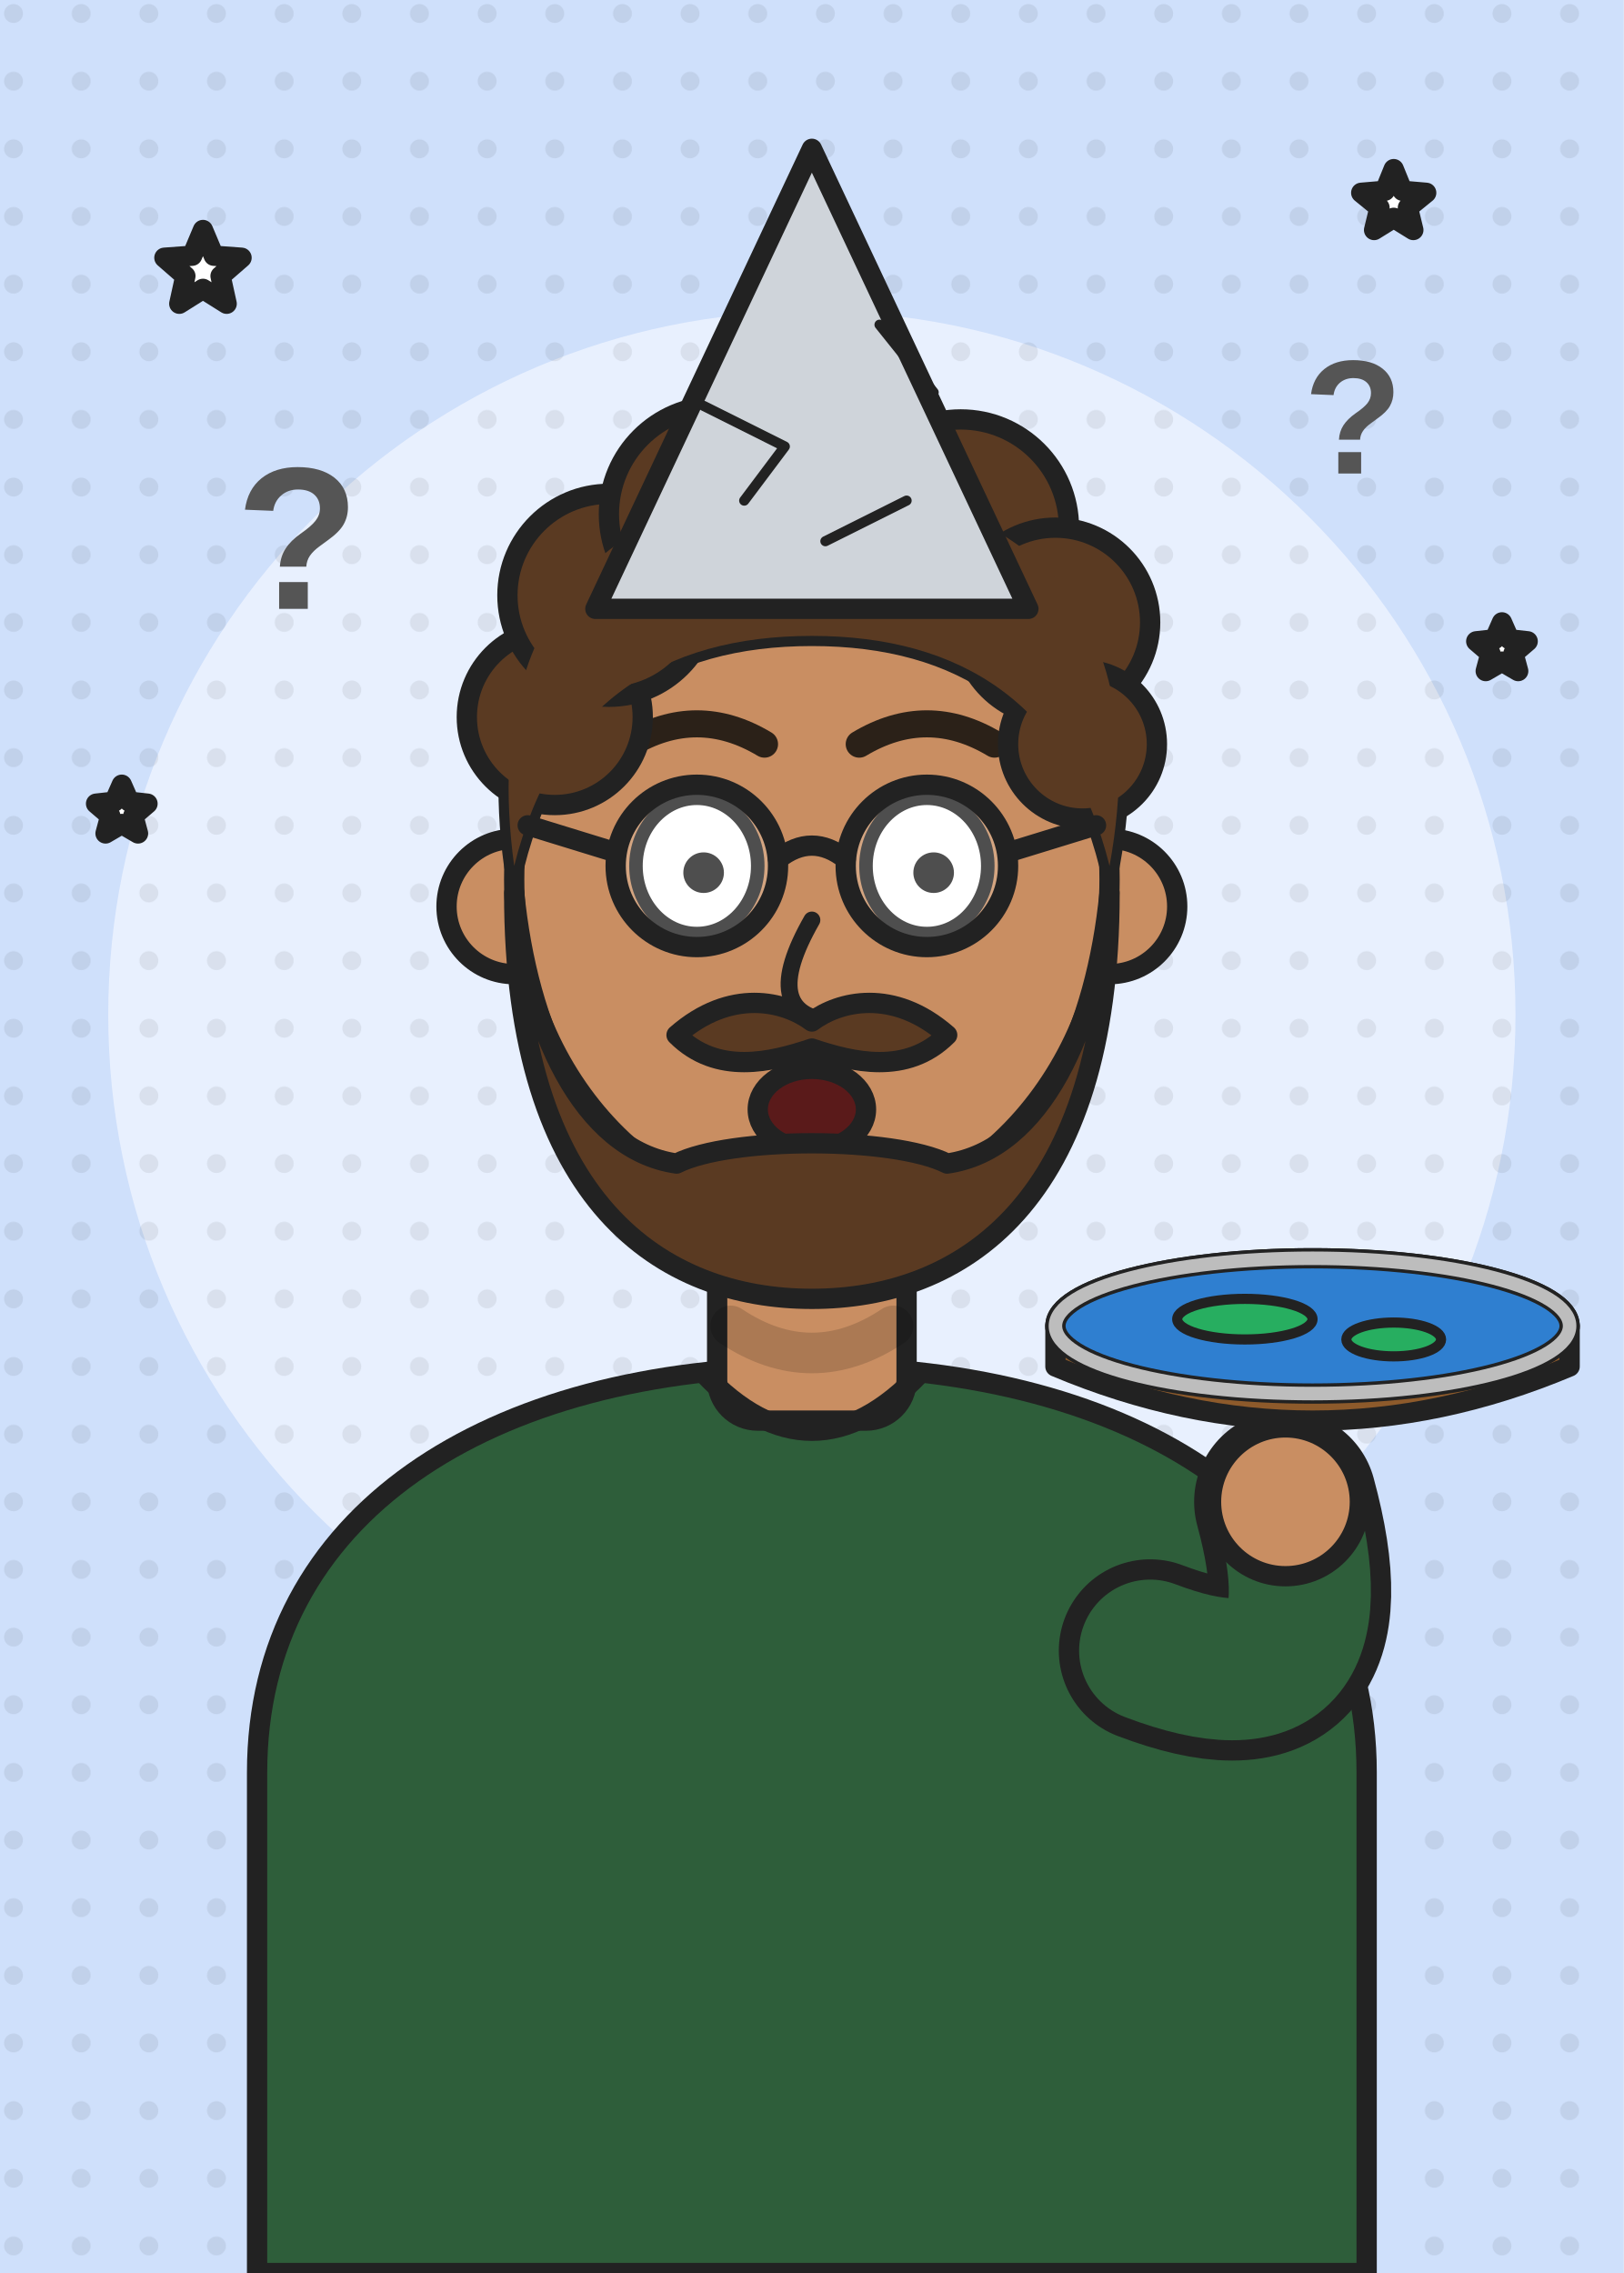
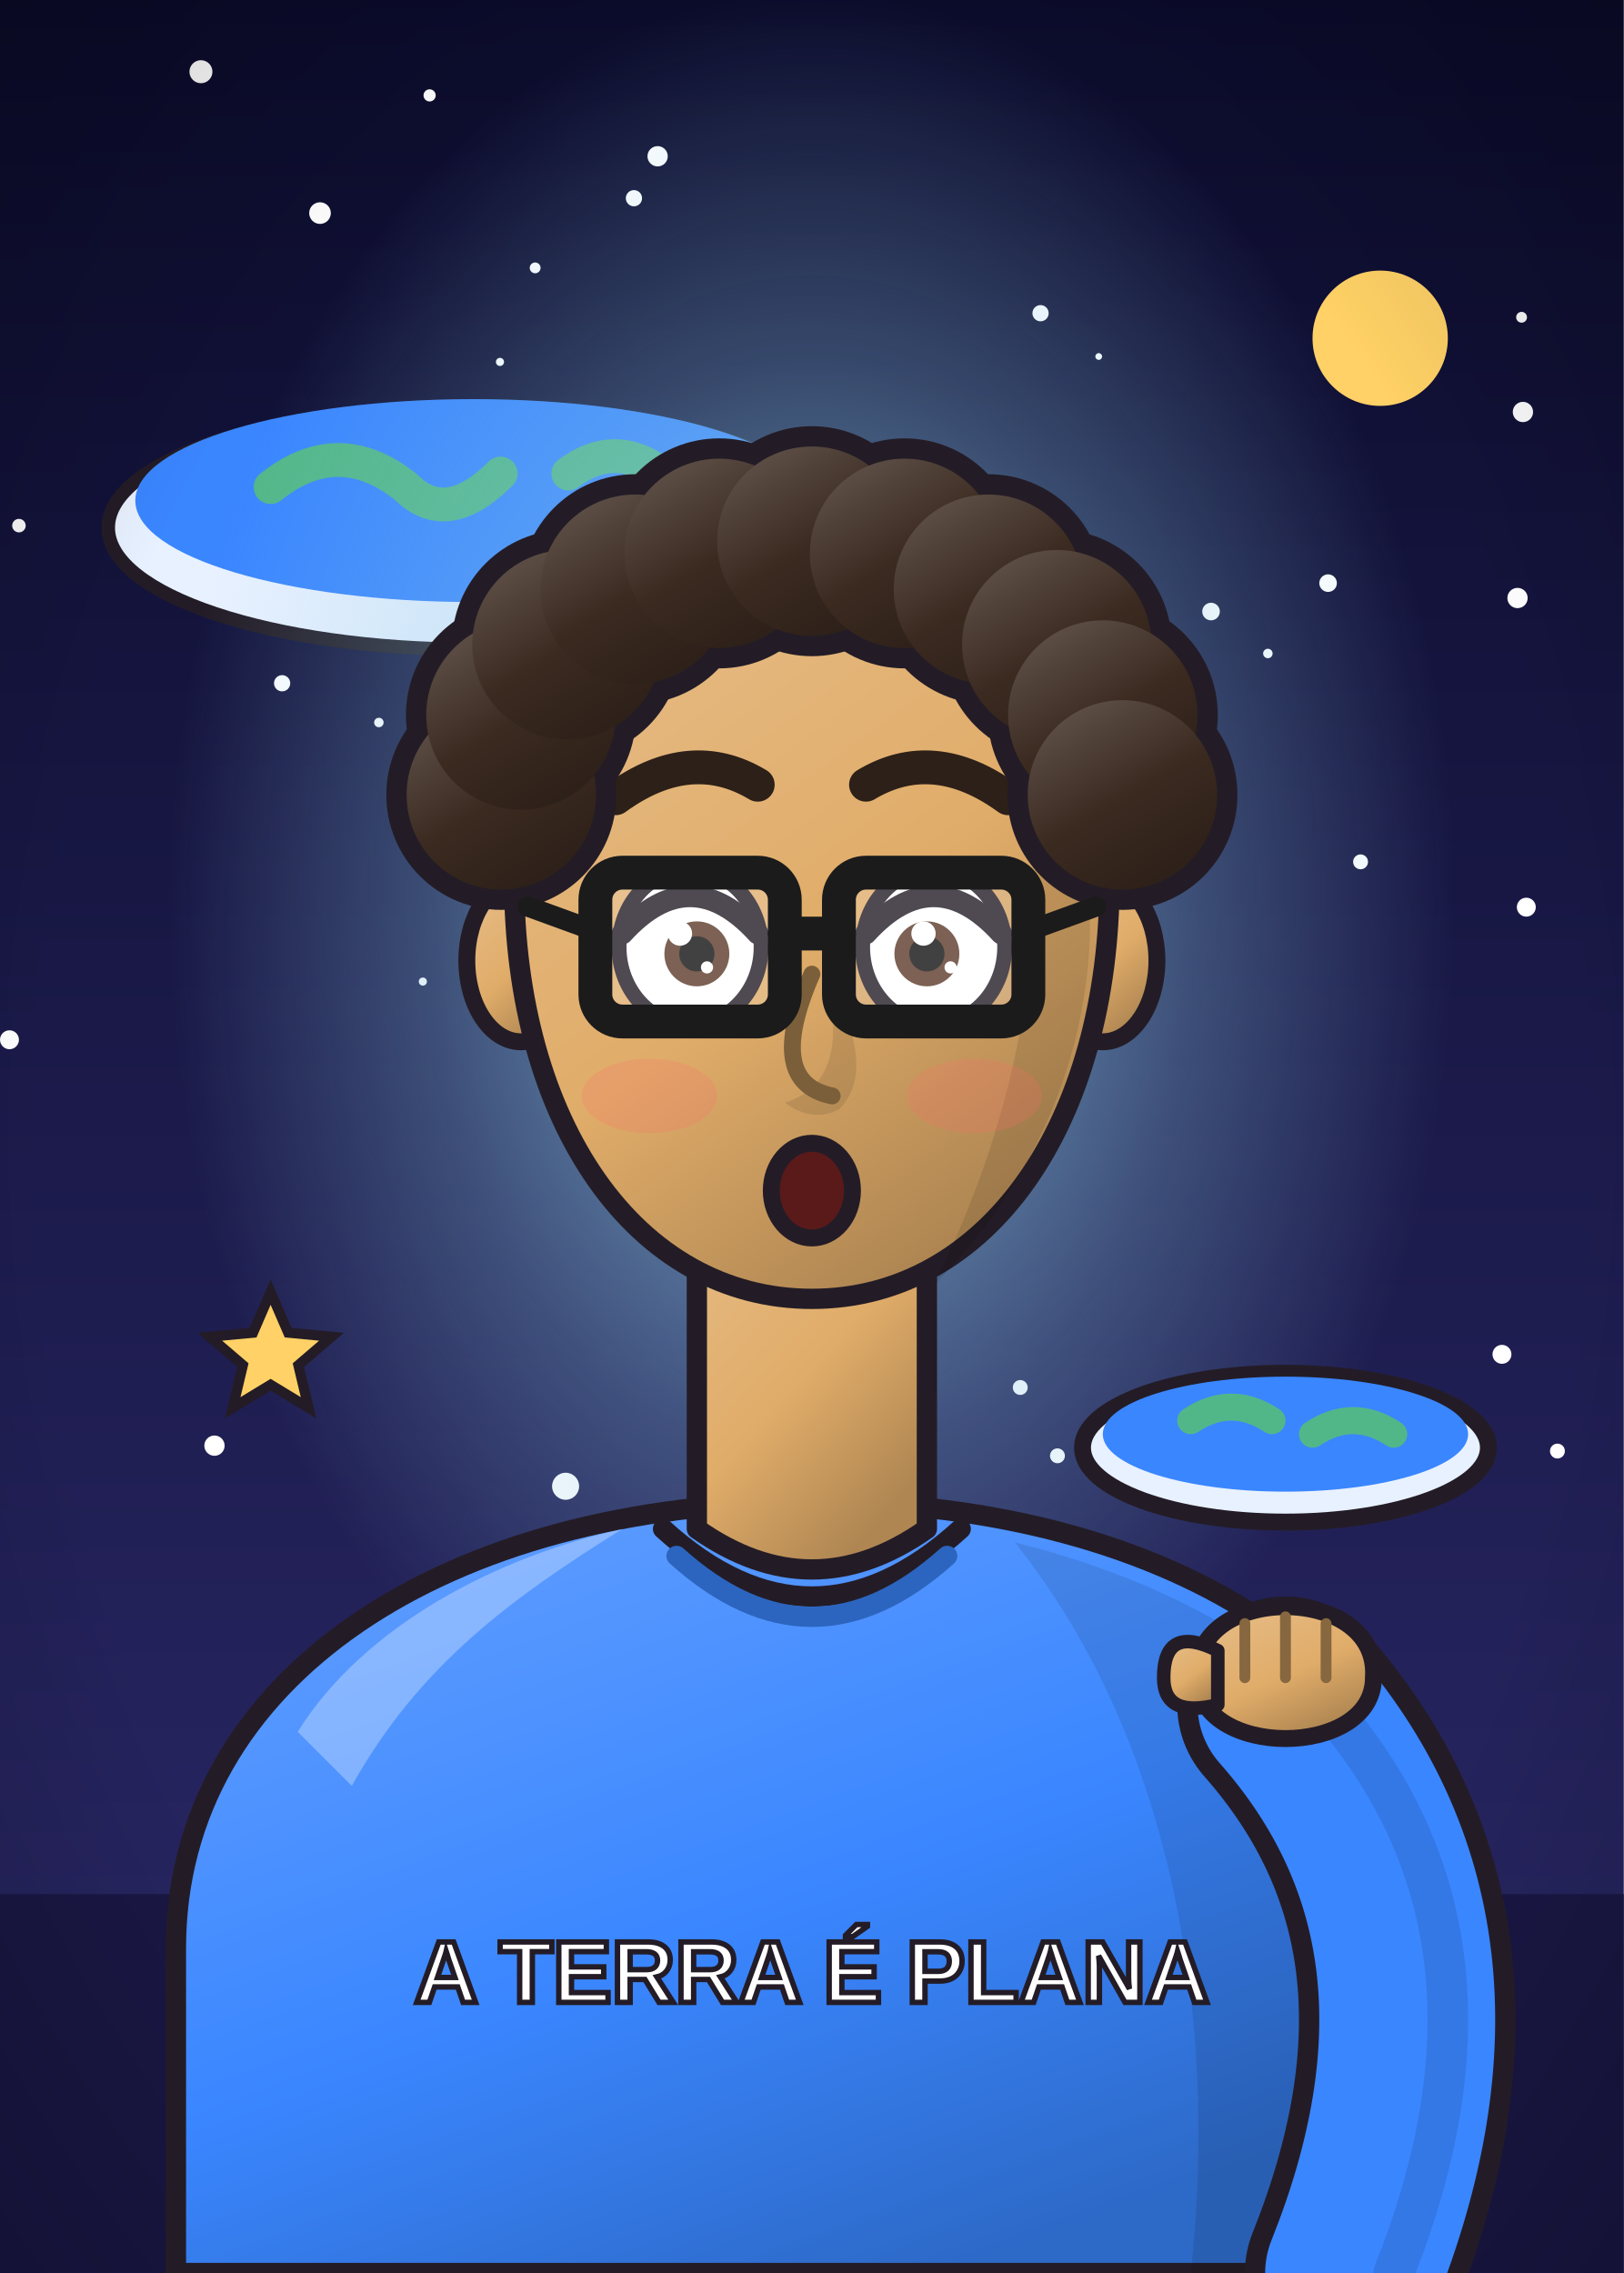
<svg xmlns="http://www.w3.org/2000/svg" viewBox="0 0 240 336" width="240" height="336">
  <defs>
-     <pattern id="dots" width="10" height="10" patternUnits="userSpaceOnUse">
-       <circle cx="2" cy="2" r="1.4" fill="#000" fill-opacity=".07" />
-     </pattern>
-     <pattern id="plaid" width="24" height="24" patternUnits="userSpaceOnUse">
-       <rect width="24" height="24" fill="#c0392b" />
-       <rect width="24" height="8" fill="#2c3e50" fill-opacity=".6" />
-       <rect width="8" height="24" fill="#2c3e50" fill-opacity=".6" />
-       <rect x="16" width="2" height="24" fill="#fff" fill-opacity=".4" />
-     </pattern>
-     <linearGradient id="tie" x1="0" y1="0" x2="1" y2="1">
-       <stop offset="0" stop-color="#ff5e8a" />
-       <stop offset=".25" stop-color="#ffb347" />
-       <stop offset=".5" stop-color="#ffe066" />
-       <stop offset=".75" stop-color="#5fd38d" />
-       <stop offset="1" stop-color="#5a8dee" />
+     <linearGradient id="lg0" x1="0" y1="0" x2="0" y2="1">
+       <stop offset="0" stop-color="#0b0b2b" />
+       <stop offset="1" stop-color="#2c2a6b" />
+     </linearGradient>
+     <radialGradient id="glow8ecae6" cx="0.5" cy="0.4" r="0.4">
+       <stop offset="0" stop-color="#8ecae6" stop-opacity="0.9" />
+       <stop offset="0.6" stop-color="#8ecae6" stop-opacity="0.3" />
+       <stop offset="1" stop-color="#8ecae6" stop-opacity="0" />
+     </radialGradient>
+     <radialGradient id="vignette" cx="0.5" cy="0.5" r="0.8">
+       <stop offset="0.6" stop-color="#000000" stop-opacity="0" />
+       <stop offset="1" stop-color="#000000" stop-opacity="0.3" />
+     </radialGradient>
+     <linearGradient id="lit3b2a20" x1="0" y1="0" x2="0.6" y2="1">
+       <stop offset="0" stop-color="#665951" />
+       <stop offset="0.6" stop-color="#3b2a20" />
+       <stop offset="1" stop-color="#2e2119" />
+     </linearGradient>
+     <linearGradient id="lit3a86ff" x1="0" y1="0" x2="0.6" y2="1">
+       <stop offset="0" stop-color="#65a1ff" />
+       <stop offset="0.6" stop-color="#3a86ff" />
+       <stop offset="1" stop-color="#2d69c7" />
+     </linearGradient>
+     <linearGradient id="lite0ac69" x1="0" y1="0" x2="0.6" y2="1">
+       <stop offset="0" stop-color="#e7be8a" />
+       <stop offset="0.6" stop-color="#e0ac69" />
+       <stop offset="1" stop-color="#af8652" />
    </linearGradient>
  </defs>
-   <rect width="240" height="336" fill="#cfe0fb" />
-   <circle cx="120" cy="150" r="104" fill="#eef4ff" fill-opacity=".8" />
-   <rect width="240" height="336" fill="url(#dots)" />
-   <g stroke="#222" stroke-width="3" stroke-linejoin="round" stroke-linecap="round">
-     <polygon points="30.0,34.0 31.6,37.8 35.7,38.1 32.6,40.8 33.5,44.9 30.0,42.7 26.5,44.9 27.4,40.8 24.3,38.1 28.4,37.8" fill="#fff" />
-     <polygon points="206.0,25.0 207.3,28.2 210.8,28.5 208.1,30.7 208.9,34.0 206.0,32.2 203.1,34.0 203.9,30.7 201.2,28.5 204.7,28.2" fill="#fff" />
-     <polygon points="222.0,92.0 223.1,94.5 225.8,94.8 223.7,96.6 224.4,99.2 222.0,97.8 219.6,99.2 220.3,96.6 218.2,94.8 220.9,94.5" fill="#fff" />
-     <polygon points="18.0,116.0 19.1,118.5 21.8,118.8 19.7,120.6 20.4,123.2 18.0,121.8 15.6,123.2 16.3,120.6 14.2,118.8 16.9,118.5" fill="#fff" />
-     <text x="44" y="90" font-size="30" fill="#555" stroke="none" text-anchor="middle" font-family="Arial, Helvetica, sans-serif" font-weight="bold">?</text>
-     <text x="200" y="70" font-size="24" fill="#555" stroke="none" text-anchor="middle" font-family="Arial, Helvetica, sans-serif" font-weight="bold">?</text>
-     <path d="M38,336 L38,262 C38,224 72,202 120,202 C168,202 202,224 202,262 L202,336 Z" fill="#2e5e3a" />
-     <rect x="106" y="166" width="28" height="44" rx="6" fill="#c98e62" />
-     <path d="M108,196 Q120,204 132,196" fill="none" stroke="#000" stroke-opacity=".15" stroke-width="6" />
-     <path d="M104,203 Q120,220 136,203" fill="none" />
-     <circle cx="76" cy="134" r="10" fill="#c98e62" />
-     <circle cx="164" cy="134" r="10" fill="#c98e62" />
-     <ellipse cx="120" cy="130" rx="44" ry="50" fill="#c98e62" />
-     <ellipse cx="103" cy="128" rx="9" ry="10" fill="#fff" stroke-width="2" />
-     <circle cx="104" cy="129" r="3" fill="#222" stroke="none" />
-     <ellipse cx="137" cy="128" rx="9" ry="10" fill="#fff" stroke-width="2" />
-     <circle cx="138" cy="129" r="3" fill="#222" stroke="none" />
-     <path d="M93,110 Q103,104 113,110 M127,110 Q137,104 147,110" fill="none" stroke="#2b2118" stroke-width="4" />
-     <path d="M120,136 Q112,150 123,151" fill="none" stroke-width="2.5" />
-     <ellipse cx="120" cy="164" rx="8" ry="6" fill="#5a1a1a" />
-     <path d="M76,132 C76,178 98,192 120,192 C142,192 164,178 164,132 C162,152 154,170 140,172 C132,168 108,168 100,172 C86,170 78,152 76,132 Z" fill="#5a3a22" />
-     <path d="M100,153 C108,146 116,148 120,151 C124,148 132,146 140,153 C134,159 126,157 120,155 C114,157 106,159 100,153 Z" fill="#5a3a22" />
-     <path d="M76,128 C70,84 98,72 120,72 C144,72 172,84 164,128 C158,104 142,94 120,94 C98,94 82,104 76,128 Z" fill="#5a3a22" />
-     <circle cx="82" cy="106" r="13" fill="#5a3a22" />
-     <circle cx="90" cy="88" r="15" fill="#5a3a22" />
-     <circle cx="106" cy="76" r="16" fill="#5a3a22" />
-     <circle cx="124" cy="72" r="16" fill="#5a3a22" />
-     <circle cx="142" cy="78" r="16" fill="#5a3a22" />
-     <circle cx="156" cy="92" r="14" fill="#5a3a22" />
-     <circle cx="160" cy="110" r="11" fill="#5a3a22" />
-     <path d="M76,128 C70,84 98,72 120,72 C144,72 172,84 164,128 C158,104 142,94 120,94 C98,94 82,104 76,128 Z" fill="#5a3a22" stroke="none" />
-     <path d="M88,90 L120,22 L152,90 Z" fill="#cfd4da" />
-     <path d="M104,60 L116,66 L110,74 M130,48 L138,58 M122,80 L134,74" fill="none" stroke-width="1.5" />
-     <g fill="#fff" fill-opacity=".2">
-       <circle cx="103" cy="128" r="12" />
-       <circle cx="137" cy="128" r="12" />
-     </g>
-     <path d="M115,127 Q120,123 125,127 M91,126 L78,122 M149,126 L162,122" fill="none" />
-     <path d="M170,244 Q199,255 190,222" fill="none" stroke="#222" stroke-width="27" />
-     <path d="M170,244 Q199,255 190,222" fill="none" stroke="#2e5e3a" stroke-width="21" />
-     <ellipse cx="194" cy="196" rx="38" ry="10" fill="#2f7fd0" />
-     <path d="M156,196 L156,202 Q194,218 232,202 L232,196" fill="#8d5a2b" />
-     <ellipse cx="194" cy="196" rx="38" ry="10" fill="#2f7fd0" />
-     <ellipse cx="184" cy="195" rx="10" ry="3" fill="#27ae60" stroke-width="1.5" />
-     <ellipse cx="206" cy="198" rx="7" ry="2.5" fill="#27ae60" stroke-width="1.5" />
-     <ellipse cx="194" cy="196" rx="38" ry="10" fill="none" stroke="#fff" stroke-width="2" stroke-opacity=".7" />
-     <circle cx="190" cy="222" r="11" fill="#c98e62" />
+   <rect x="0" y="0" width="240" height="336" fill="url(#lg0)" stroke-linejoin="round" />
+   <circle cx="79.1" cy="39.6" r="0.8" fill="#ffffff" />
+   <circle cx="225.6" cy="134.1" r="1.4" fill="#ffffff" />
+   <circle cx="179" cy="90.4" r="1.3" fill="#ffffff" />
+   <circle cx="201.1" cy="127.4" r="1.1" fill="#ffffff" />
+   <circle cx="92.4" cy="84.3" r="1.3" fill="#ffffff" />
+   <circle cx="63.5" cy="14.1" r="0.9" fill="#ffffff" />
+   <circle cx="224.3" cy="88.4" r="1.5" fill="#ffffff" />
+   <circle cx="224.9" cy="46.9" r="0.8" fill="#ffffff" />
+   <circle cx="156.3" cy="215.2" r="1.1" fill="#ffffff" />
+   <circle cx="225.1" cy="60.9" r="1.5" fill="#ffffff" />
+   <circle cx="158.9" cy="111" r="1" fill="#ffffff" />
+   <circle cx="73.9" cy="53.5" r="0.6" fill="#ffffff" />
+   <circle cx="230.2" cy="214.5" r="1.1" fill="#ffffff" />
+   <circle cx="41.7" cy="101" r="1.2" fill="#ffffff" />
+   <circle cx="123.5" cy="182.3" r="2" fill="#ffffff" />
+   <circle cx="47.3" cy="31.5" r="1.6" fill="#ffffff" />
+   <circle cx="152.2" cy="141.5" r="0.5" fill="#ffffff" />
+   <circle cx="62.5" cy="145.1" r="0.6" fill="#ffffff" />
+   <circle cx="170.1" cy="126.7" r="1.6" fill="#ffffff" />
+   <circle cx="222" cy="200.2" r="1.4" fill="#ffffff" />
+   <circle cx="127.9" cy="181.5" r="1" fill="#ffffff" />
+   <circle cx="1.4" cy="153.7" r="1.4" fill="#ffffff" />
+   <circle cx="84.4" cy="167.1" r="0.9" fill="#ffffff" />
+   <circle cx="153.8" cy="46.3" r="1.2" fill="#ffffff" />
+   <circle cx="56" cy="106.8" r="0.7" fill="#ffffff" />
+   <circle cx="162.1" cy="95.8" r="0.9" fill="#ffffff" />
+   <circle cx="150.8" cy="205.1" r="1.1" fill="#ffffff" />
+   <circle cx="108.7" cy="102.8" r="1.2" fill="#ffffff" />
+   <circle cx="93.7" cy="29.3" r="1.2" fill="#ffffff" />
+   <circle cx="31.7" cy="213.7" r="1.5" fill="#ffffff" />
+   <circle cx="196.3" cy="86.2" r="1.3" fill="#ffffff" />
+   <circle cx="202.7" cy="210.9" r="0.5" fill="#ffffff" />
+   <circle cx="92.9" cy="131.6" r="1.4" fill="#ffffff" />
+   <circle cx="29.7" cy="10.6" r="1.7" fill="#ffffff" />
+   <circle cx="83.6" cy="219.7" r="2" fill="#ffffff" />
+   <circle cx="2.8" cy="77.7" r="1" fill="#ffffff" />
+   <circle cx="187.4" cy="96.6" r="0.7" fill="#ffffff" />
+   <circle cx="162.4" cy="52.7" r="0.5" fill="#ffffff" />
+   <circle cx="132" cy="210.9" r="1.5" fill="#ffffff" />
+   <circle cx="97.2" cy="23.1" r="1.5" fill="#ffffff" />
+   <ellipse cx="70" cy="78" rx="54" ry="18" fill="#e8f1ff" stroke="#231c26" stroke-width="2" />
+   <ellipse cx="70" cy="74" rx="50" ry="15" fill="#3a86ff" />
+   <path d="M40,72 q10,-8 20,0 q6,6 14,-2 M84,70 q8,-6 16,2" fill="none" stroke="#52b788" stroke-width="5" stroke-linecap="round" />
+   <circle cx="204" cy="50" r="10" fill="#ffd166" />
+   <rect x="0" y="280" width="240" height="56" fill="#1a1745" stroke-linejoin="round" />
+   <rect x="0" y="0" width="240" height="336" fill="url(#glow8ecae6)" stroke-linejoin="round" />
+   <rect x="0" y="0" width="240" height="336" fill="url(#vignette)" stroke-linejoin="round" />
+   <path d="M26,336 L26,288 C26,248 66,222 120,222 C174,222 214,248 214,288 L214,336 Z" fill="url(#lit3a86ff)" stroke="#231c26" stroke-width="3" stroke-linejoin="round" stroke-linecap="round" />
+   <path d="M150,228 C190,238 214,262 214,292 V336 H176 C180,300 174,258 150,228 Z" fill="#000000" fill-opacity="0.1" />
+   <path d="M44,256 C54,240 74,230 92,226 C76,236 62,246 52,264 Z" fill="#ffffff" fill-opacity="0.3" />
+   <path d="M103,170 L103,226 Q120,238 137,226 L137,170 Z" fill="url(#lite0ac69)" stroke="#231c26" stroke-width="3" stroke-linejoin="round" stroke-linecap="round" />
+   <path d="M103,176 Q120,206 137,176 L137,170 L103,170 Z" fill="#000000" fill-opacity="0.2" />
+   <path d="M98,226 Q120,246 142,226" fill="none" stroke="#231c26" stroke-width="3" stroke-linecap="round" stroke-linejoin="round" />
+   <path d="M100,230 Q120,248 140,230" fill="none" stroke="#2c65bf" stroke-width="3" stroke-linecap="round" stroke-linejoin="round" />
+   <text x="120" y="296" font-size="13" fill="#ffffff" font-family="Arial, Helvetica, sans-serif" font-weight="bold" text-anchor="middle" stroke="#231c26" stroke-width="0.8">A TERRA É PLANA</text>
+   <ellipse cx="77" cy="142" rx="8" ry="12" fill="url(#lite0ac69)" stroke="#231c26" stroke-width="2.5" />
+   <ellipse cx="163" cy="142" rx="8" ry="12" fill="url(#lite0ac69)" stroke="#231c26" stroke-width="2.5" />
+   <path d="M79,136 Q74,142 79,148 M161,136 Q166,142 161,148" fill="none" stroke="#9d784a" stroke-width="2" stroke-linecap="round" stroke-linejoin="round" />
+   <path d="M76,130 C76,96 96,84 120,84 C144,84 164,96 164,130 C164,166 146,192 120,192 C94,192 76,166 76,130 Z" fill="url(#lite0ac69)" stroke="#231c26" stroke-width="3" stroke-linejoin="round" stroke-linecap="round" />
+   <path d="M148,98 C166,118 168,160 138,190 C152,162 158,128 148,98 Z" fill="#000000" fill-opacity="0.1" />
+   <path d="M92,96 C100,90 110,88 120,88 C104,92 96,100 92,112 Z" fill="#ffffff" fill-opacity="0.4" />
+   <ellipse cx="96" cy="162" rx="10" ry="5.5" fill="#ff6b6b" fill-opacity="0.2" />
+   <ellipse cx="144" cy="162" rx="10" ry="5.5" fill="#ff6b6b" fill-opacity="0.2" />
+   <ellipse cx="102" cy="140" rx="10.5" ry="11.5" fill="#ffffff" stroke="#231c26" stroke-width="2.2" />
+   <circle cx="103" cy="141" r="4.8" fill="#5b3a29" />
+   <circle cx="103" cy="141" r="2.6" fill="#111111" />
+   <circle cx="100.5" cy="138" r="1.8" fill="#ffffff" />
+   <circle cx="104.5" cy="143" r="0.9" fill="#ffffff" />
+   <path d="M92,138 Q102,127 112,138" fill="none" stroke="#231c26" stroke-width="3.2" stroke-linecap="round" stroke-linejoin="round" />
+   <ellipse cx="138" cy="140" rx="10.5" ry="11.5" fill="#ffffff" stroke="#231c26" stroke-width="2.2" />
+   <circle cx="137" cy="141" r="4.8" fill="#5b3a29" />
+   <circle cx="137" cy="141" r="2.6" fill="#111111" />
+   <circle cx="136.5" cy="138" r="1.8" fill="#ffffff" />
+   <circle cx="140.5" cy="143" r="0.9" fill="#ffffff" />
+   <path d="M128,138 Q138,127 148,138" fill="none" stroke="#231c26" stroke-width="3.2" stroke-linecap="round" stroke-linejoin="round" />
+   <path d="M91,118 Q102,110 112,116 M128,116 Q138,110 149,118" fill="none" stroke="#2c2018" stroke-width="5" stroke-linecap="round" stroke-linejoin="round" />
+   <path d="M122,144 Q130,158 124,164 Q120,166 116,163 Q126,160 122,144 Z" fill="#000000" fill-opacity="0.1" />
+   <path d="M120,144 Q113,160 123,162" fill="none" stroke="#7b5f3a" stroke-width="2.5" stroke-linecap="round" stroke-linejoin="round" />
+   <ellipse cx="120" cy="176" rx="6" ry="7" fill="#5a1a1a" stroke="#231c26" stroke-width="2.5" />
+   <circle cx="74.1" cy="117.5" r="14" fill="url(#lit3b2a20)" stroke="#231c26" stroke-width="6" />
+   <circle cx="77" cy="105.7" r="14" fill="url(#lit3b2a20)" stroke="#231c26" stroke-width="6" />
+   <circle cx="83.8" cy="95.3" r="14" fill="url(#lit3b2a20)" stroke="#231c26" stroke-width="6" />
+   <circle cx="93.9" cy="87.1" r="14" fill="url(#lit3b2a20)" stroke="#231c26" stroke-width="6" />
+   <circle cx="106.3" cy="81.8" r="14" fill="url(#lit3b2a20)" stroke="#231c26" stroke-width="6" />
+   <circle cx="120" cy="80" r="14" fill="url(#lit3b2a20)" stroke="#231c26" stroke-width="6" />
+   <circle cx="133.7" cy="81.8" r="14" fill="url(#lit3b2a20)" stroke="#231c26" stroke-width="6" />
+   <circle cx="146.1" cy="87.1" r="14" fill="url(#lit3b2a20)" stroke="#231c26" stroke-width="6" />
+   <circle cx="156.2" cy="95.3" r="14" fill="url(#lit3b2a20)" stroke="#231c26" stroke-width="6" />
+   <circle cx="163" cy="105.7" r="14" fill="url(#lit3b2a20)" stroke="#231c26" stroke-width="6" />
+   <circle cx="165.9" cy="117.5" r="14" fill="url(#lit3b2a20)" stroke="#231c26" stroke-width="6" />
+   <circle cx="74.1" cy="117.5" r="14" fill="url(#lit3b2a20)" />
+   <circle cx="77" cy="105.7" r="14" fill="url(#lit3b2a20)" />
+   <circle cx="83.8" cy="95.3" r="14" fill="url(#lit3b2a20)" />
+   <circle cx="93.9" cy="87.1" r="14" fill="url(#lit3b2a20)" />
+   <circle cx="106.3" cy="81.8" r="14" fill="url(#lit3b2a20)" />
+   <circle cx="120" cy="80" r="14" fill="url(#lit3b2a20)" />
+   <circle cx="133.7" cy="81.8" r="14" fill="url(#lit3b2a20)" />
+   <circle cx="146.1" cy="87.1" r="14" fill="url(#lit3b2a20)" />
+   <circle cx="156.2" cy="95.3" r="14" fill="url(#lit3b2a20)" />
+   <circle cx="163" cy="105.7" r="14" fill="url(#lit3b2a20)" />
+   <circle cx="165.9" cy="117.5" r="14" fill="url(#lit3b2a20)" />
+   <path d="M89,138 L78,134 M151,138 L162,134" fill="none" stroke="#1b1b1b" stroke-width="3" stroke-linecap="round" stroke-linejoin="round" />
+   <rect x="88" y="129" width="28" height="22" rx="4" fill="#ffffff" stroke="#1b1b1b" stroke-width="5" stroke-linejoin="round" fill-opacity="0.2" />
+   <rect x="124" y="129" width="28" height="22" rx="4" fill="#ffffff" stroke="#1b1b1b" stroke-width="5" stroke-linejoin="round" fill-opacity="0.2" />
+   <path d="M116,138 H124" fill="none" stroke="#1b1b1b" stroke-width="5" stroke-linecap="round" stroke-linejoin="round" />
+   <path d="M200,336 Q220,286 190,252" fill="none" stroke="#231c26" stroke-width="32" stroke-linecap="round" stroke-linejoin="round" />
+   <path d="M200,336 Q220,286 190,252" fill="none" stroke="#3a86ff" stroke-width="26" stroke-linecap="round" stroke-linejoin="round" />
+   <path d="M200,336 Q220,286 190,252" fill="none" stroke="#2e6bcc" stroke-width="6" stroke-linecap="round" stroke-linejoin="round" stroke-opacity="0.5" transform="translate(6 0)" />
+   <ellipse cx="190" cy="214" rx="30" ry="11" fill="#e8f1ff" stroke="#231c26" stroke-width="2.5" />
+   <ellipse cx="190" cy="212" rx="27" ry="8.5" fill="#3a86ff" />
+   <path d="M176,210 q6,-4 12,0 M194,212 q6,-4 12,0" fill="none" stroke="#52b788" stroke-width="4" stroke-linecap="round" stroke-linejoin="round" />
+   <g>
+     <path d="M177,248 C176,234 204,234 203,248 C203,260 177,260 177,248 Z" fill="url(#lite0ac69)" stroke="#231c26" stroke-width="2.5" stroke-linejoin="round" stroke-linecap="round" />
+     <path d="M184,240 V248 M190,239 V248 M196,240 V248" fill="none" stroke="#86673f" stroke-width="1.6" stroke-linecap="round" stroke-linejoin="round" />
+     <path d="M180,244 q-8,-4 -8,4 q0,6 8,4 Z" fill="url(#lite0ac69)" stroke="#231c26" stroke-width="2" stroke-linejoin="round" stroke-linecap="round" />
  </g>
+   <path d="M40,191 l2.6,6 6.4,.6 -4.9,4.2 1.5,6.3 -5.6,-3.4 -5.6,3.4 1.5,-6.3 -4.9,-4.2 6.4,-.6 Z" fill="#ffd166" stroke="#231c26" stroke-width="1.5" />
</svg>
